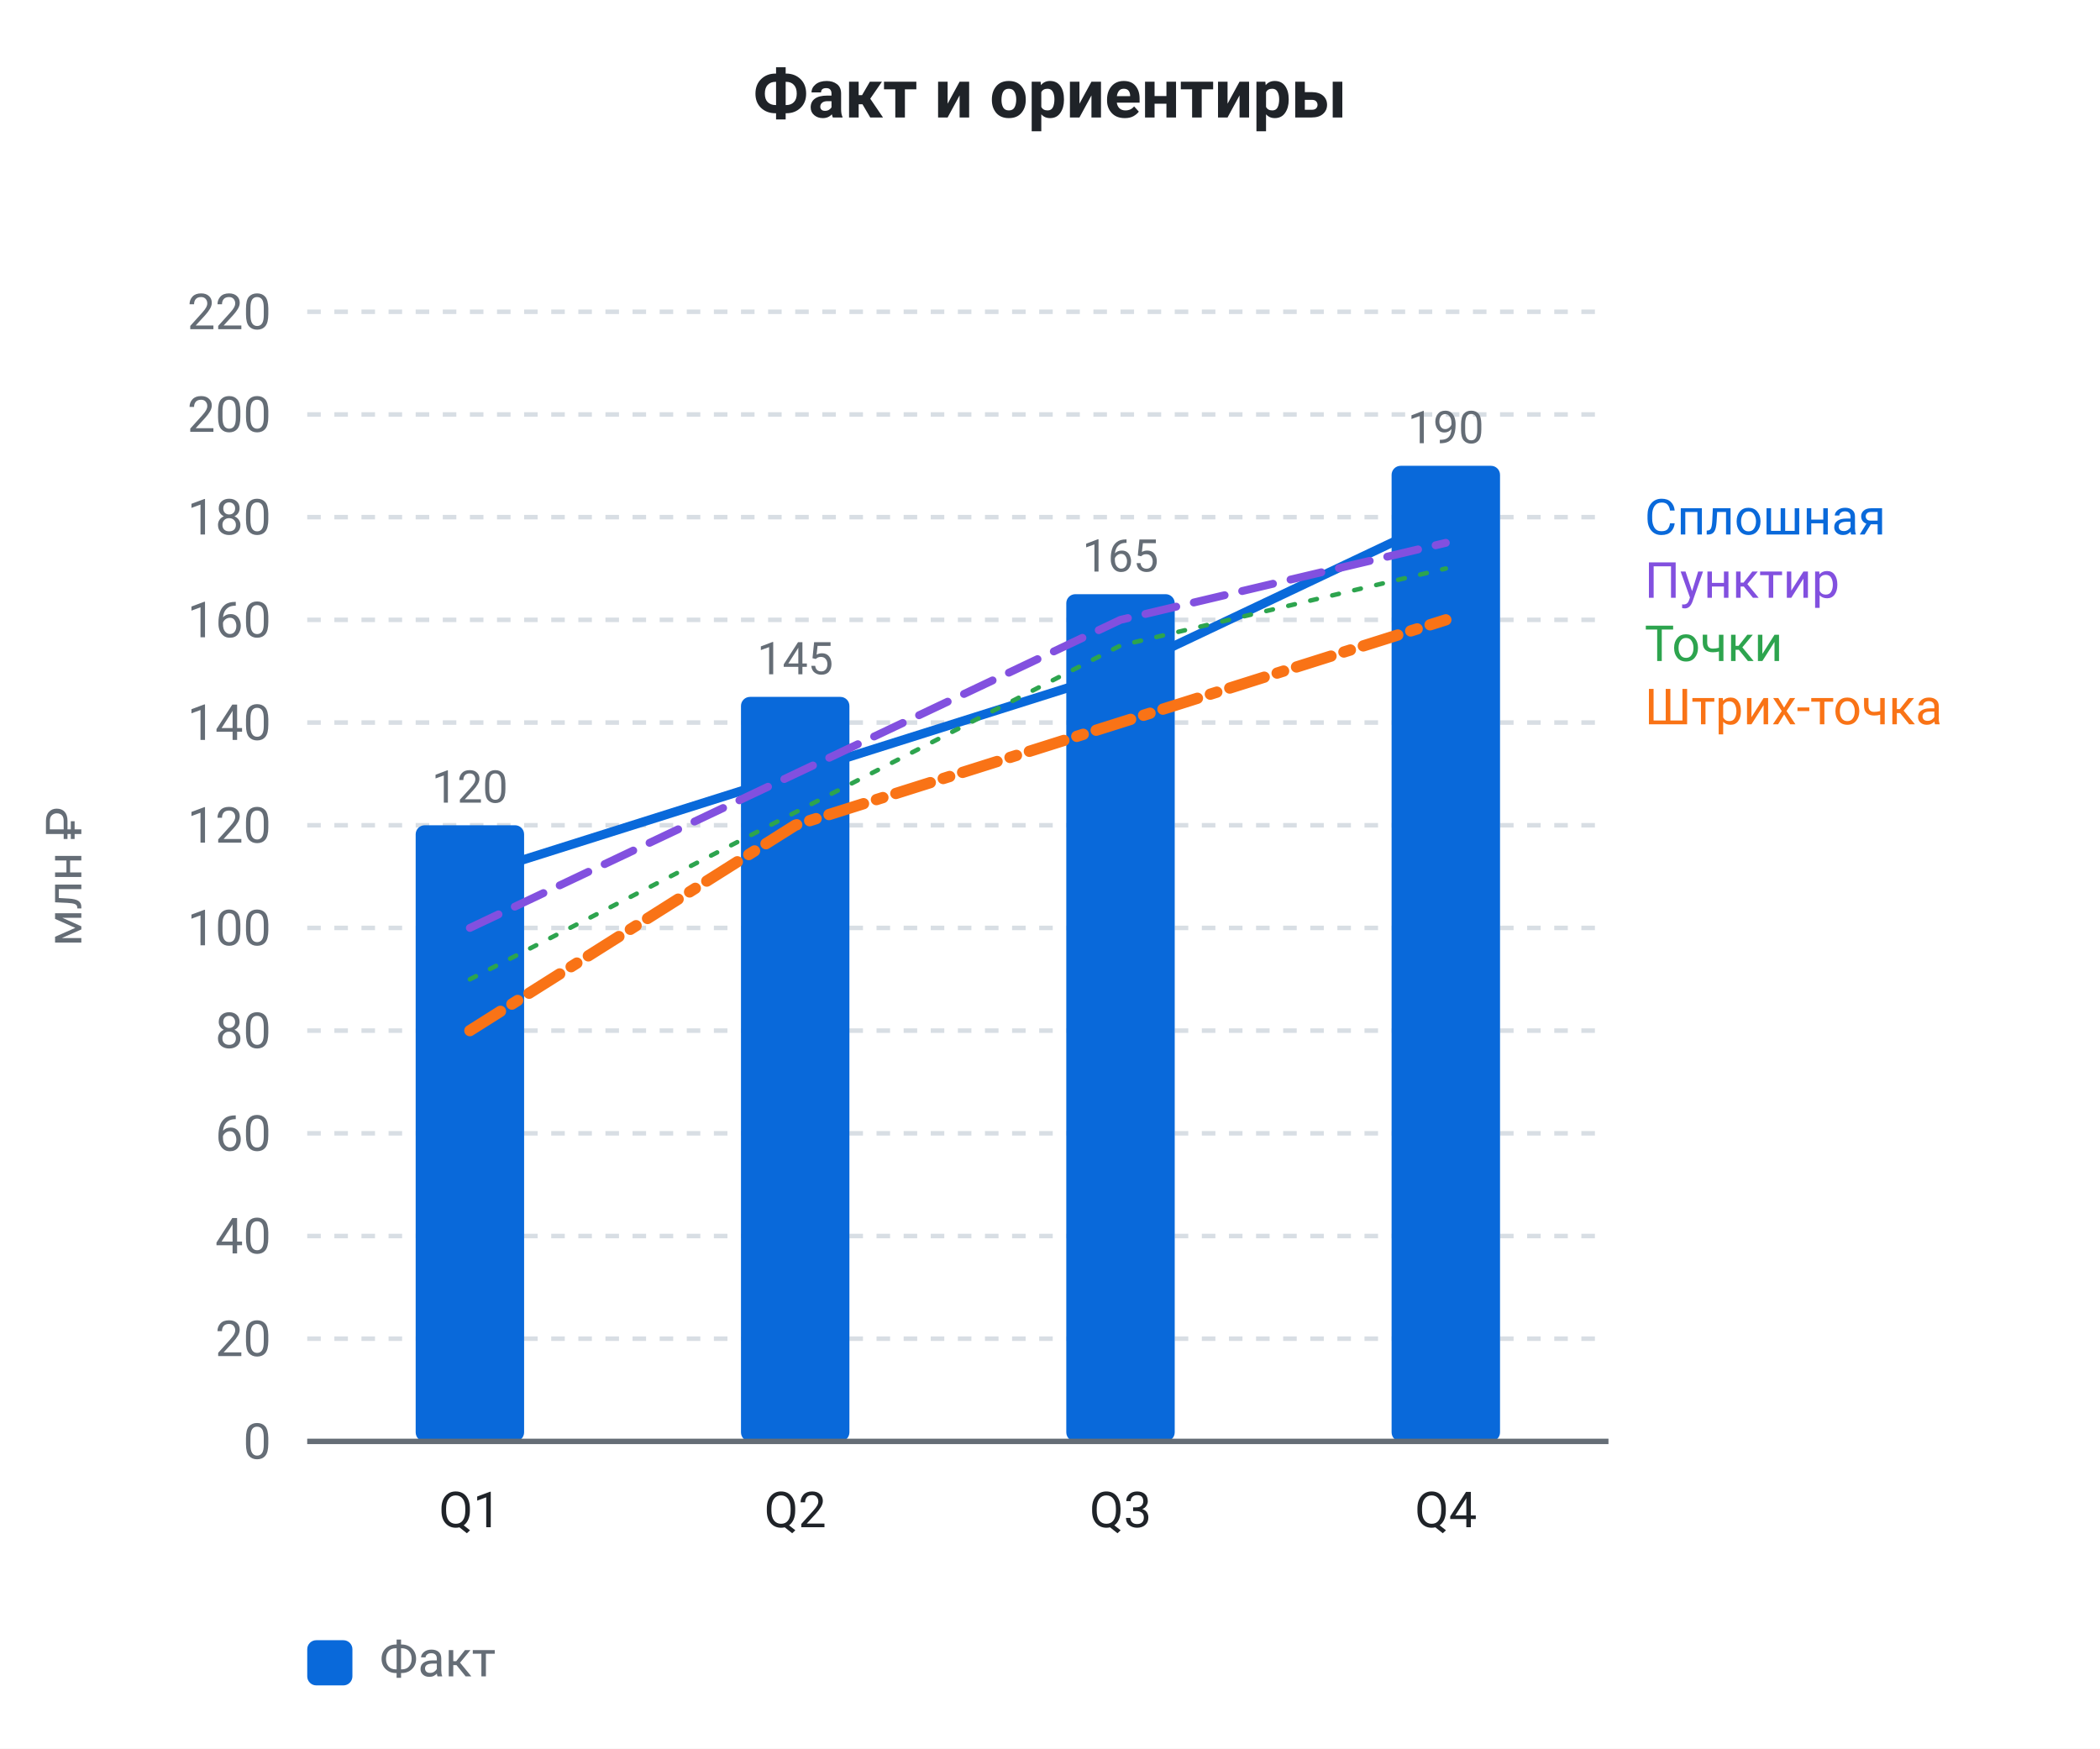
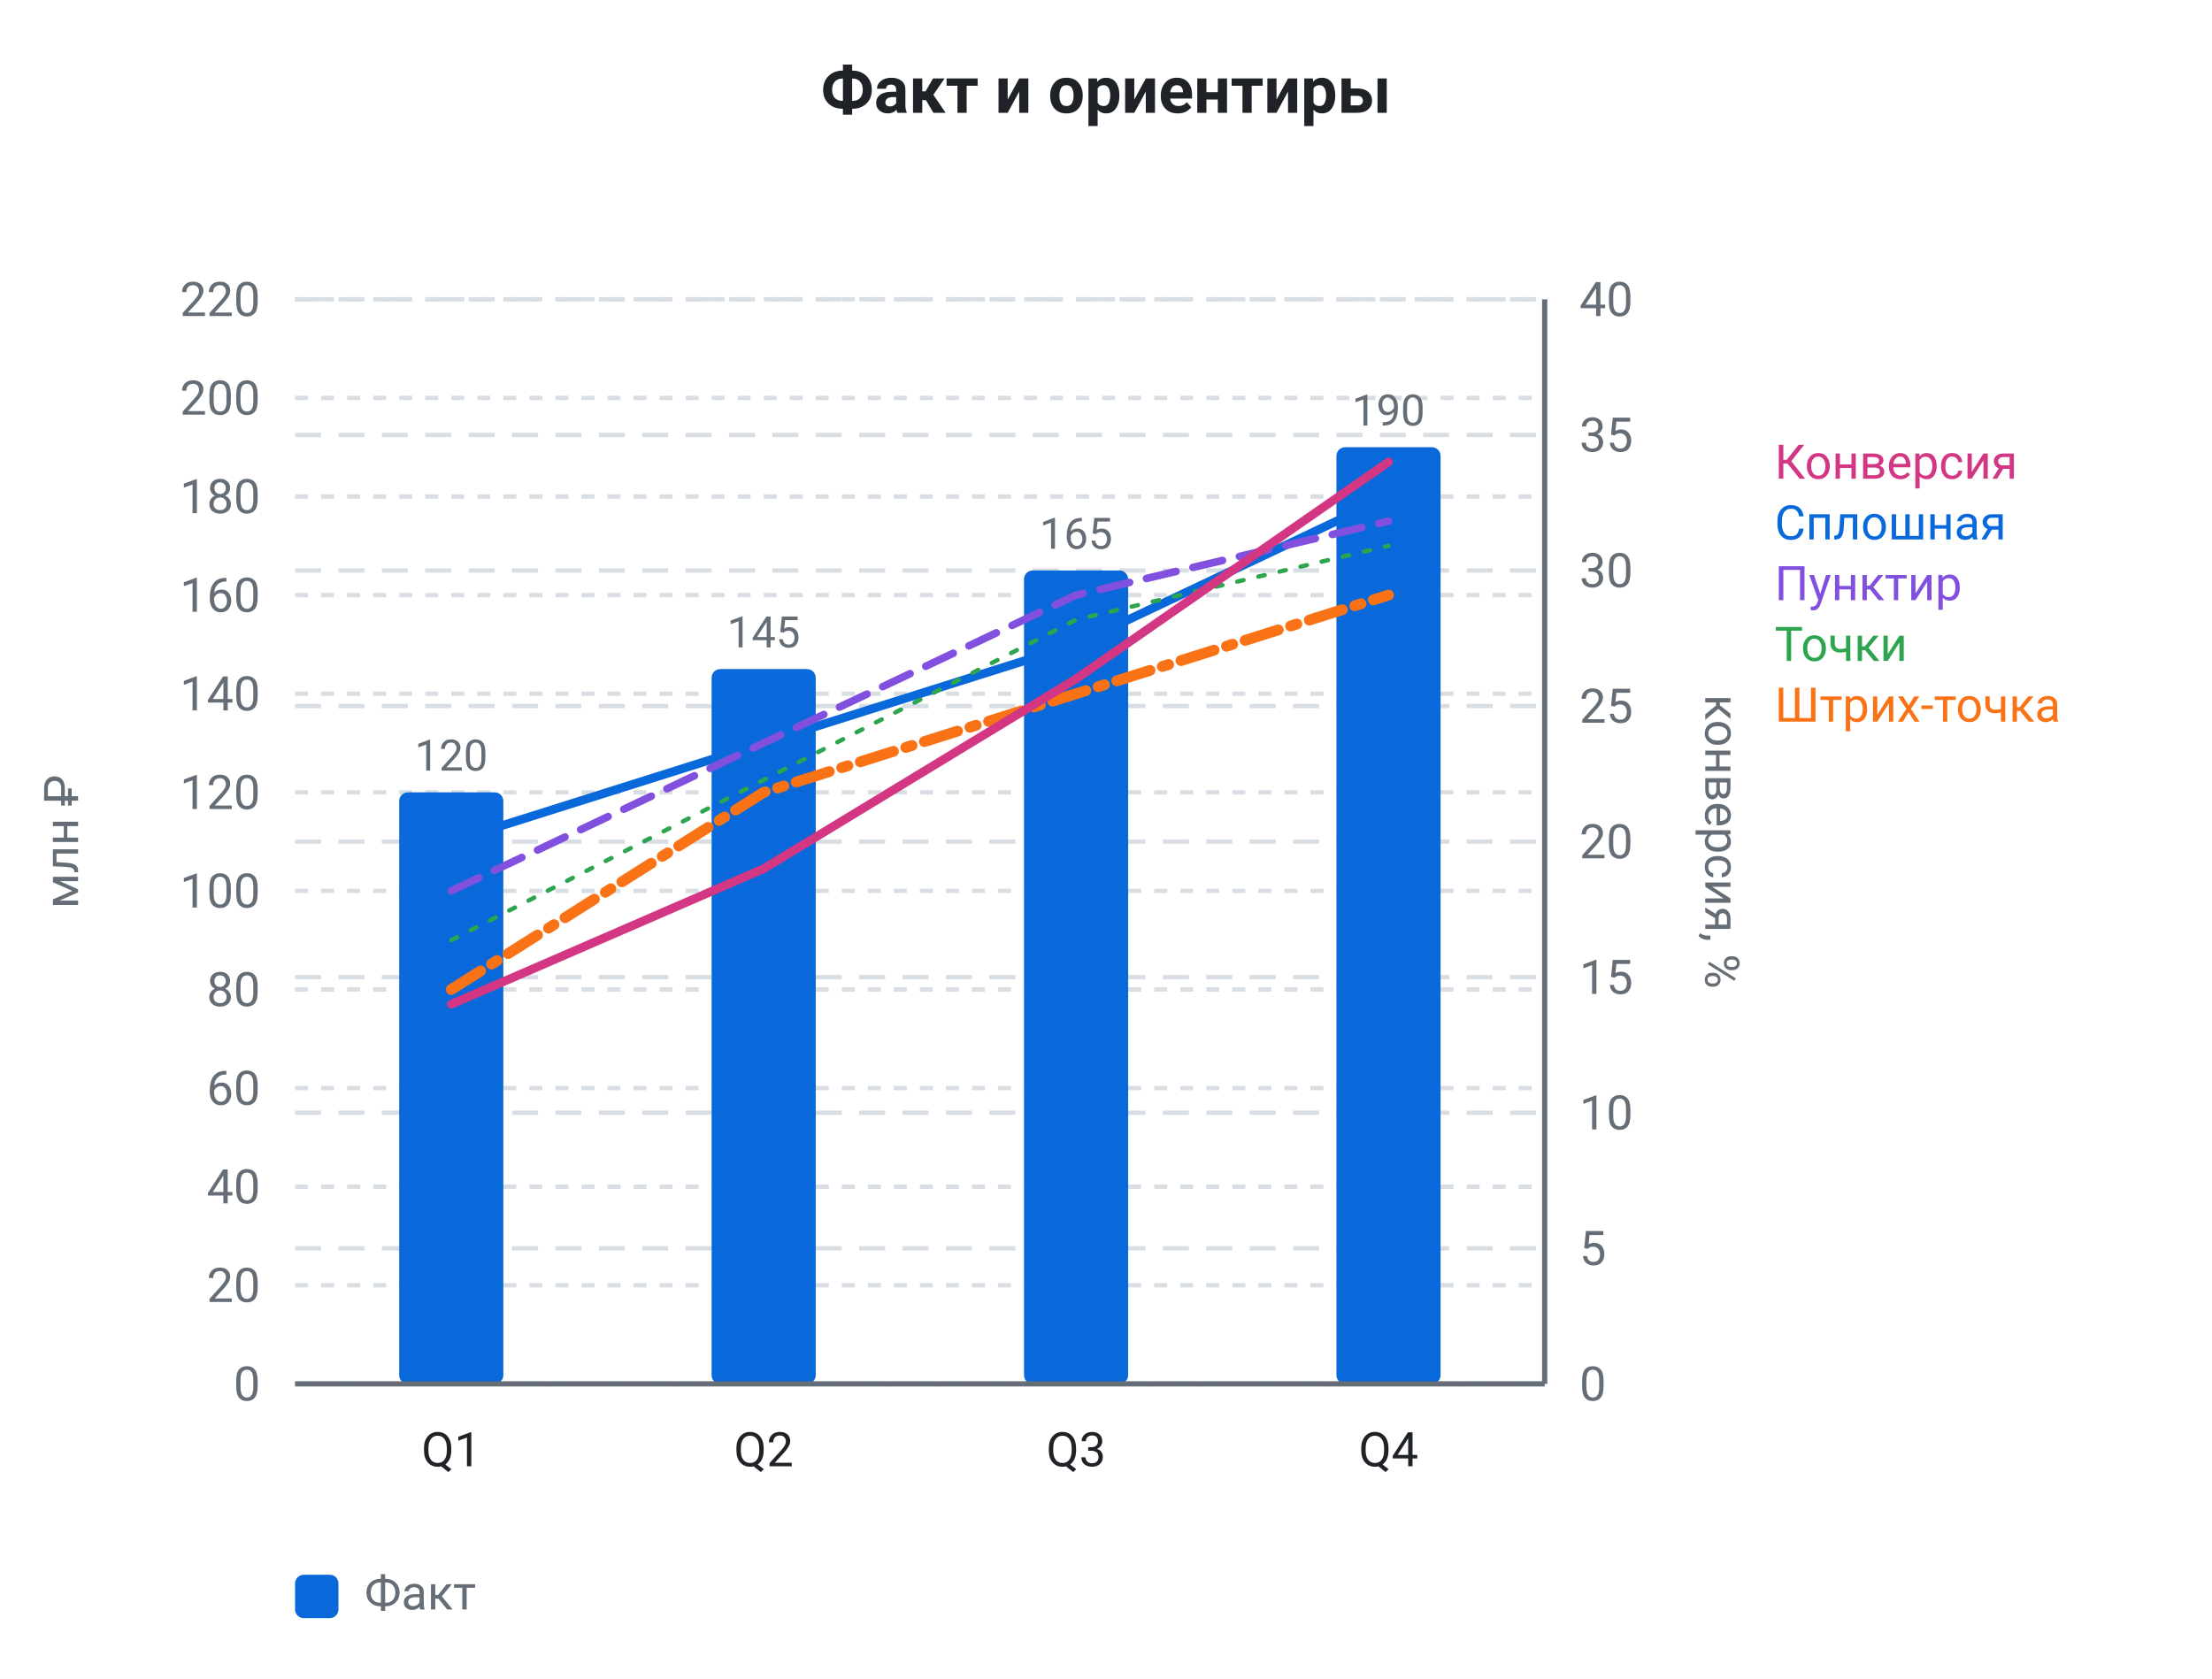
- <svg xmlns="http://www.w3.org/2000/svg" viewBox="0 0 464.79 387" width="464.79" height="387" role="img" font-family="system-ui, -apple-system, &quot;Segoe UI&quot;, Roboto, sans-serif">
-   <rect data-bg="canvas" x="0" y="0" width="464.79" height="387" fill="#ffffff" />
-   <text x="232.4" y="26" fill="#1f2328" font-size="15" text-anchor="middle" font-weight="600">Факт и ориентиры</text>
+ <svg xmlns="http://www.w3.org/2000/svg" viewBox="0 0 509.79 387" width="509.79" height="387" role="img" font-family="system-ui, -apple-system, &quot;Segoe UI&quot;, Roboto, sans-serif">
+   <rect data-bg="canvas" x="0" y="0" width="509.79" height="387" fill="#ffffff" />
+   <text x="254.9" y="26" fill="#1f2328" font-size="15" text-anchor="middle" font-weight="600">Факт и ориентиры</text>
  <line x1="68" y1="319" x2="356" y2="319" stroke="#d8dee4" stroke-width="1" stroke-dasharray="3 3" />
  <text x="60" y="322.85" fill="#656d76" font-size="11" text-anchor="end">0</text>
  <line x1="68" y1="296.27" x2="356" y2="296.27" stroke="#d8dee4" stroke-width="1" stroke-dasharray="3 3" />
  <text x="60" y="300.12" fill="#656d76" font-size="11" text-anchor="end">20</text>
  <line x1="68" y1="273.55" x2="356" y2="273.55" stroke="#d8dee4" stroke-width="1" stroke-dasharray="3 3" />
  <text x="60" y="277.4" fill="#656d76" font-size="11" text-anchor="end">40</text>
  <line x1="68" y1="250.82" x2="356" y2="250.82" stroke="#d8dee4" stroke-width="1" stroke-dasharray="3 3" />
  <text x="60" y="254.67" fill="#656d76" font-size="11" text-anchor="end">60</text>
  <line x1="68" y1="228.09" x2="356" y2="228.09" stroke="#d8dee4" stroke-width="1" stroke-dasharray="3 3" />
  <text x="60" y="231.94" fill="#656d76" font-size="11" text-anchor="end">80</text>
  <line x1="68" y1="205.36" x2="356" y2="205.36" stroke="#d8dee4" stroke-width="1" stroke-dasharray="3 3" />
  <text x="60" y="209.21" fill="#656d76" font-size="11" text-anchor="end">100</text>
  <line x1="68" y1="182.64" x2="356" y2="182.64" stroke="#d8dee4" stroke-width="1" stroke-dasharray="3 3" />
  <text x="60" y="186.49" fill="#656d76" font-size="11" text-anchor="end">120</text>
  <line x1="68" y1="159.91" x2="356" y2="159.91" stroke="#d8dee4" stroke-width="1" stroke-dasharray="3 3" />
  <text x="60" y="163.76" fill="#656d76" font-size="11" text-anchor="end">140</text>
  <line x1="68" y1="137.18" x2="356" y2="137.18" stroke="#d8dee4" stroke-width="1" stroke-dasharray="3 3" />
  <text x="60" y="141.03" fill="#656d76" font-size="11" text-anchor="end">160</text>
  <line x1="68" y1="114.45" x2="356" y2="114.45" stroke="#d8dee4" stroke-width="1" stroke-dasharray="3 3" />
  <text x="60" y="118.3" fill="#656d76" font-size="11" text-anchor="end">180</text>
  <line x1="68" y1="91.73" x2="356" y2="91.73" stroke="#d8dee4" stroke-width="1" stroke-dasharray="3 3" />
  <text x="60" y="95.58" fill="#656d76" font-size="11" text-anchor="end">200</text>
  <line x1="68" y1="69" x2="356" y2="69" stroke="#d8dee4" stroke-width="1" stroke-dasharray="3 3" />
  <text x="60" y="72.85" fill="#656d76" font-size="11" text-anchor="end">220</text>
+   <line x1="68" y1="319" x2="356" y2="319" stroke="#d8dee4" stroke-width="1" stroke-dasharray="6 4" data-grid="y2" />
+   <line x1="68" y1="287.75" x2="356" y2="287.75" stroke="#d8dee4" stroke-width="1" stroke-dasharray="6 4" data-grid="y2" />
+   <line x1="68" y1="256.5" x2="356" y2="256.5" stroke="#d8dee4" stroke-width="1" stroke-dasharray="6 4" data-grid="y2" />
+   <line x1="68" y1="225.25" x2="356" y2="225.25" stroke="#d8dee4" stroke-width="1" stroke-dasharray="6 4" data-grid="y2" />
+   <line x1="68" y1="194" x2="356" y2="194" stroke="#d8dee4" stroke-width="1" stroke-dasharray="6 4" data-grid="y2" />
+   <line x1="68" y1="162.75" x2="356" y2="162.75" stroke="#d8dee4" stroke-width="1" stroke-dasharray="6 4" data-grid="y2" />
+   <line x1="68" y1="131.5" x2="356" y2="131.5" stroke="#d8dee4" stroke-width="1" stroke-dasharray="6 4" data-grid="y2" />
+   <line x1="68" y1="100.25" x2="356" y2="100.25" stroke="#d8dee4" stroke-width="1" stroke-dasharray="6 4" data-grid="y2" />
+   <line x1="68" y1="69" x2="356" y2="69" stroke="#d8dee4" stroke-width="1" stroke-dasharray="6 4" data-grid="y2" />
  <text x="18" y="194" fill="#656d76" font-size="11" text-anchor="middle" transform="rotate(-90 18 194)">млн ₽</text>
+   <line x1="356" y1="69" x2="356" y2="319" stroke="#656d76" stroke-width="1.2" data-axis-line="y2" />
+   <text x="364" y="322.85" fill="#656d76" font-size="11" text-anchor="start" data-y2-tick="0">0</text>
+   <text x="364" y="291.6" fill="#656d76" font-size="11" text-anchor="start" data-y2-tick="5">5</text>
+   <text x="364" y="260.35" fill="#656d76" font-size="11" text-anchor="start" data-y2-tick="10">10</text>
+   <text x="364" y="229.1" fill="#656d76" font-size="11" text-anchor="start" data-y2-tick="15">15</text>
+   <text x="364" y="197.85" fill="#656d76" font-size="11" text-anchor="start" data-y2-tick="20">20</text>
+   <text x="364" y="166.6" fill="#656d76" font-size="11" text-anchor="start" data-y2-tick="25">25</text>
+   <text x="364" y="135.35" fill="#656d76" font-size="11" text-anchor="start" data-y2-tick="30">30</text>
+   <text x="364" y="104.1" fill="#656d76" font-size="11" text-anchor="start" data-y2-tick="35">35</text>
+   <text x="364" y="72.85" fill="#656d76" font-size="11" text-anchor="start" data-y2-tick="40">40</text>
+   <text x="393" y="194" fill="#656d76" font-size="11" text-anchor="middle" transform="rotate(90 393 194)" data-y2-label="1">конверсия, %</text>
  <rect x="92" y="182.64" width="24" height="136.36" fill="#0969da" rx="2" data-bar="0-0" />
  <text x="104" y="177.64" fill="#656d76" font-size="10" text-anchor="middle">120</text>
  <text x="104" y="338" fill="#1f2328" font-size="11" text-anchor="middle">Q1</text>
  <rect x="164" y="154.23" width="24" height="164.77" fill="#0969da" rx="2" data-bar="1-0" />
  <text x="176" y="149.23" fill="#656d76" font-size="10" text-anchor="middle">145</text>
  <text x="176" y="338" fill="#1f2328" font-size="11" text-anchor="middle">Q2</text>
  <rect x="236" y="131.5" width="24" height="187.5" fill="#0969da" rx="2" data-bar="2-0" />
  <text x="248" y="126.5" fill="#656d76" font-size="10" text-anchor="middle">165</text>
  <text x="248" y="338" fill="#1f2328" font-size="11" text-anchor="middle">Q3</text>
  <rect x="308" y="103.09" width="24" height="215.91" fill="#0969da" rx="2" data-bar="3-0" />
  <text x="320" y="98.09" fill="#656d76" font-size="10" text-anchor="middle">190</text>
  <text x="320" y="338" fill="#1f2328" font-size="11" text-anchor="middle">Q4</text>
  <line x1="68" y1="319" x2="356" y2="319" stroke="#656d76" stroke-width="1.2" />
  <polyline points="104,194 176,171.27 248,148.55 320,114.45" fill="none" stroke="#0969da" stroke-width="2" stroke-linejoin="round" stroke-linecap="round" data-line="0" />
  <polyline points="104,205.36 248,137.18 320,120.14" fill="none" stroke="#8250df" stroke-width="1.75" stroke-linejoin="round" stroke-linecap="round" stroke-dasharray="7 4" data-line="1" />
  <polyline points="104,216.73 248,142.86 320,125.82" fill="none" stroke="#2da44e" stroke-width="1" stroke-linejoin="round" stroke-linecap="round" stroke-dasharray="1.5 3.5" data-line="2" />
  <polyline points="104,228.09 176,182.64 320,137.18" fill="none" stroke="#f97316" stroke-width="2.5" stroke-linejoin="round" stroke-linecap="round" stroke-dasharray="8 3 1.5 3" data-line="3" />
-   <text x="364" y="118.3" fill="#0969da" font-size="11" text-anchor="start" data-line-label="Сплошная">Сплошная</text>
-   <text x="364" y="132.3" fill="#8250df" font-size="11" text-anchor="start" data-line-label="Пунктир">Пунктир</text>
-   <text x="364" y="146.3" fill="#2da44e" font-size="11" text-anchor="start" data-line-label="Точки">Точки</text>
-   <text x="364" y="160.3" fill="#f97316" font-size="11" text-anchor="start" data-line-label="Штрих-точка">Штрих-точка</text>
+   <polyline points="104,231.5 176,200.25 248,156.5 320,106.5" fill="none" stroke="#d33682" stroke-width="2" stroke-linejoin="round" stroke-linecap="round" data-line="4" data-axis="y2" />
+   <text x="409" y="110.35" fill="#d33682" font-size="11" text-anchor="start" data-line-label="Конверсия">Конверсия</text>
+   <text x="409" y="124.35" fill="#0969da" font-size="11" text-anchor="start" data-line-label="Сплошная">Сплошная</text>
+   <text x="409" y="138.35" fill="#8250df" font-size="11" text-anchor="start" data-line-label="Пунктир">Пунктир</text>
+   <text x="409" y="152.35" fill="#2da44e" font-size="11" text-anchor="start" data-line-label="Точки">Точки</text>
+   <text x="409" y="166.35" fill="#f97316" font-size="11" text-anchor="start" data-line-label="Штрих-точка">Штрих-точка</text>
  <rect x="68" y="363" width="10" height="10" fill="#0969da" rx="2" />
  <text x="84" y="371" fill="#656d76" font-size="11" text-anchor="start">Факт</text>
</svg>
